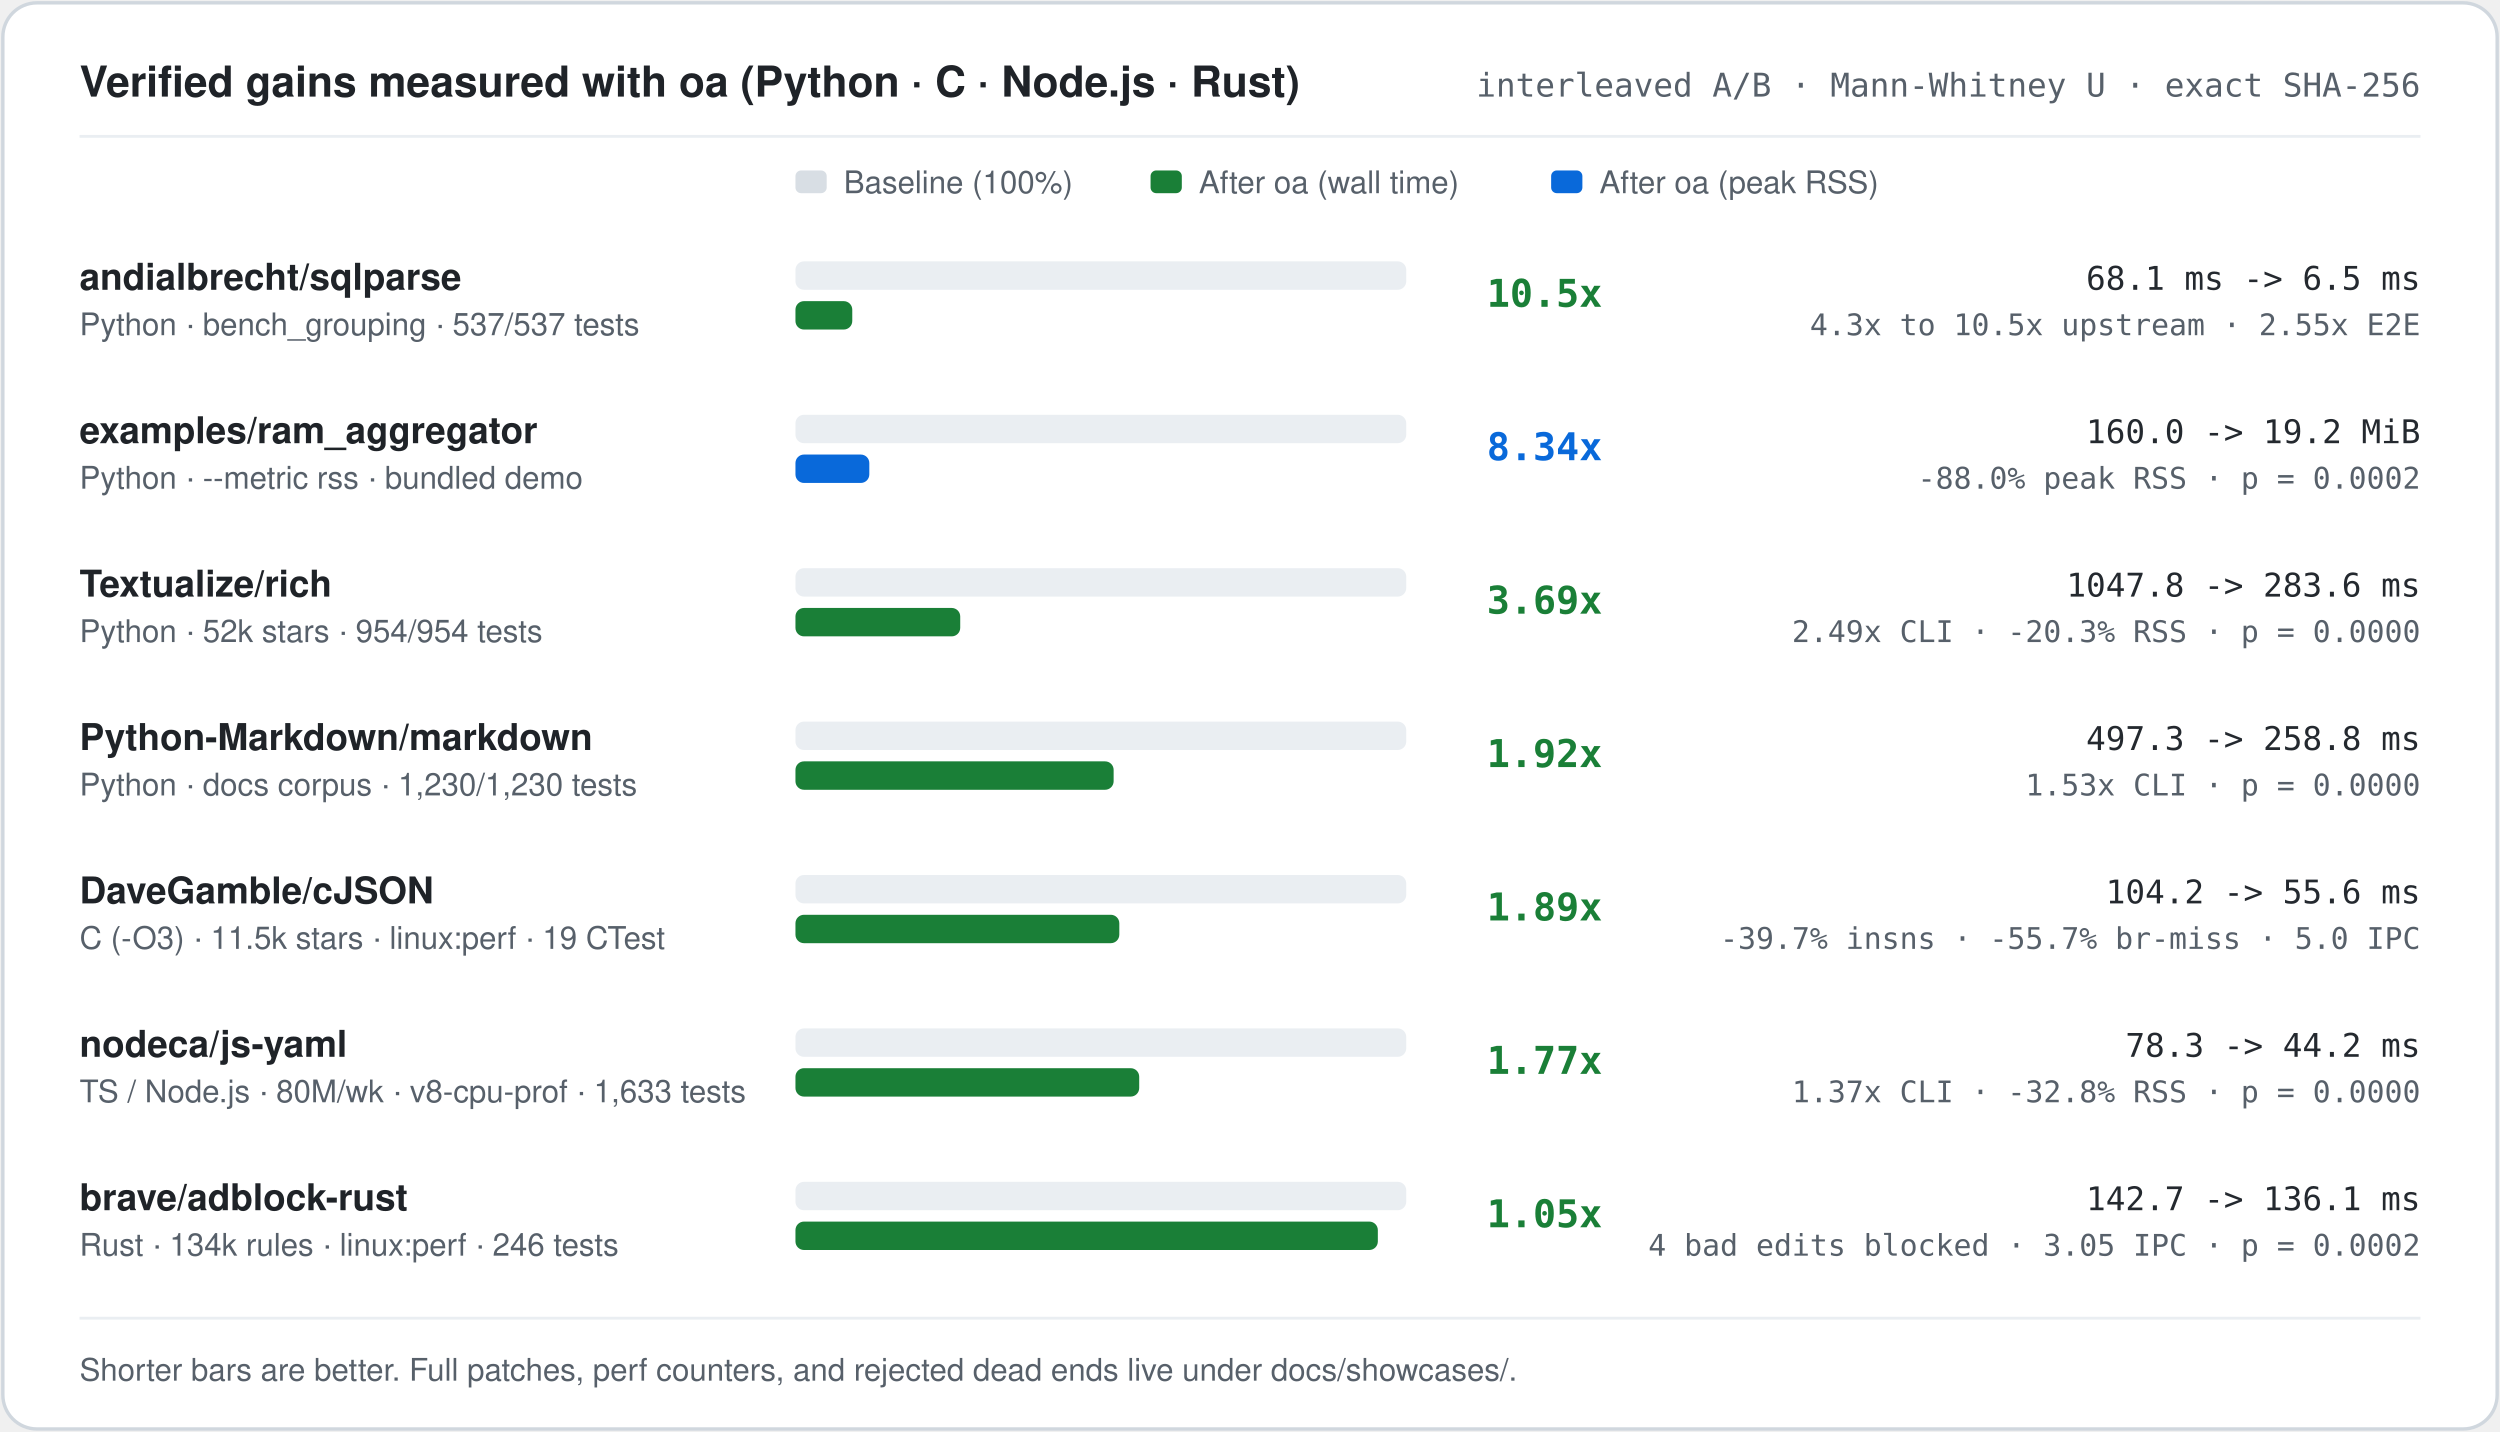
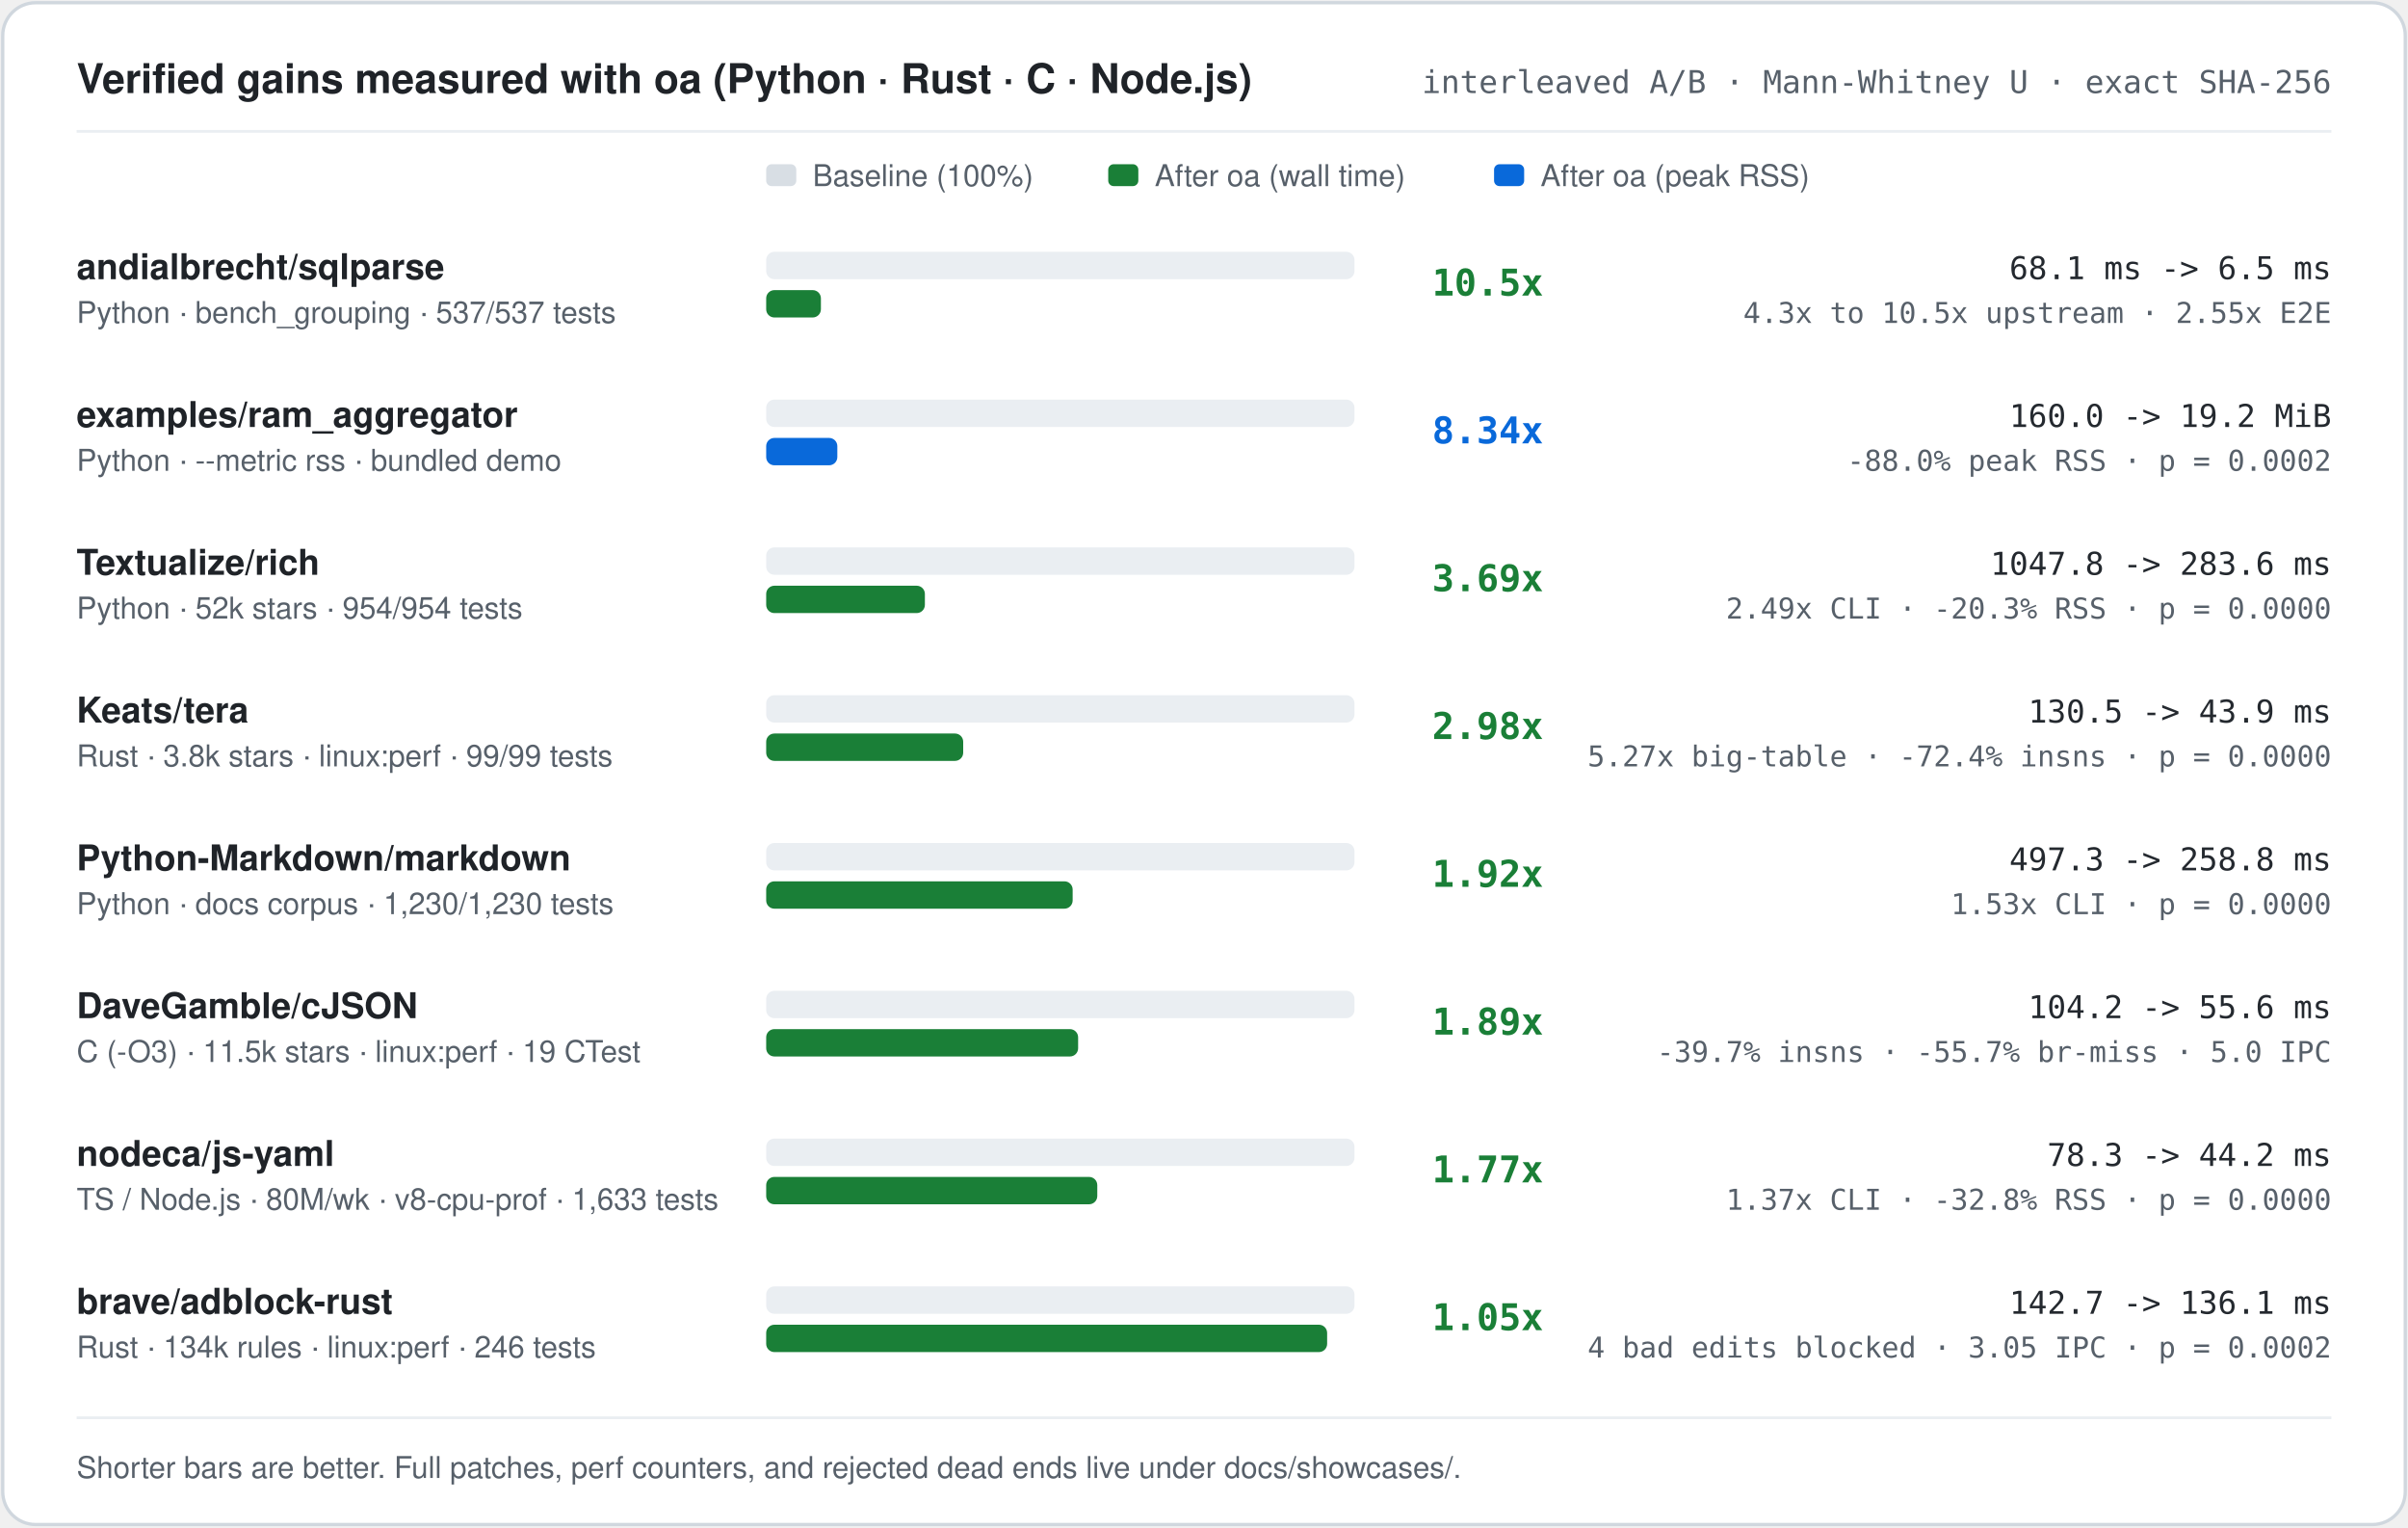
- <svg xmlns="http://www.w3.org/2000/svg" width="880" height="504" viewBox="0 0 880 504" role="img" aria-label="Verified multi-language speedups and peak RSS reductions measured with oa">
+ <svg xmlns="http://www.w3.org/2000/svg" width="880" height="558" viewBox="0 0 880 558" role="img" aria-label="Verified multi-language speedups and peak RSS reductions measured with oa">
  <style>
    .title { font: 600 15px -apple-system, BlinkMacSystemFont, 'Segoe UI', Helvetica, Arial, sans-serif; fill: #1f2328; }
    .hdr-right { font: 400 11.5px ui-monospace, SFMono-Regular, Menlo, Consolas, monospace; fill: #57606a; }
    .legend { font: 400 11px -apple-system, BlinkMacSystemFont, 'Segoe UI', Helvetica, Arial, sans-serif; fill: #57606a; }
    .repo { font: 600 13px -apple-system, BlinkMacSystemFont, 'Segoe UI', Helvetica, Arial, sans-serif; fill: #1f2328; }
    .sub { font: 400 11px -apple-system, BlinkMacSystemFont, 'Segoe UI', Helvetica, Arial, sans-serif; fill: #57606a; }
    .gain-wall { font: 700 13.5px ui-monospace, SFMono-Regular, Menlo, Consolas, monospace; fill: #1a7f37; }
    .gain-rss { font: 700 13.5px ui-monospace, SFMono-Regular, Menlo, Consolas, monospace; fill: #0969da; }
    .num { font: 500 11.5px ui-monospace, SFMono-Regular, Menlo, Consolas, monospace; fill: #24292f; }
    .meta { font: 400 10.5px ui-monospace, SFMono-Regular, Menlo, Consolas, monospace; fill: #57606a; }
    .foot { font: 400 11px -apple-system, BlinkMacSystemFont, 'Segoe UI', Helvetica, Arial, sans-serif; fill: #57606a; }
  </style>
-   <rect x="1" y="1" width="878" height="502" rx="12" fill="#ffffff" stroke="#d0d7de" stroke-width="1.2" />
-   <text x="28" y="34" class="title">Verified gains measured with oa (Python · C · Node.js · Rust)</text>
+   <rect x="1" y="1" width="878" height="556" rx="12" fill="#ffffff" stroke="#d0d7de" stroke-width="1.2" />
+   <text x="28" y="34" class="title">Verified gains measured with oa (Python · Rust · C · Node.js)</text>
  <text x="852" y="34" text-anchor="end" class="hdr-right">interleaved A/B · Mann-Whitney U · exact SHA-256</text>
  <line x1="28" y1="48" x2="852" y2="48" stroke="#eaeef2" stroke-width="1" />
  <rect x="280" y="60" width="11" height="8" rx="2" fill="#d8dee4" />
  <text x="297" y="68" class="legend">Baseline (100%)</text>
  <rect x="405" y="60" width="11" height="8" rx="2" fill="#1a7f37" />
  <text x="422" y="68" class="legend">After oa (wall time)</text>
  <rect x="546" y="60" width="11" height="8" rx="2" fill="#0969da" />
  <text x="563" y="68" class="legend">After oa (peak RSS)</text>
  <text x="28" y="102" class="repo">andialbrecht/sqlparse</text>
  <text x="28" y="118" class="sub">Python · bench_grouping · 537/537 tests</text>
  <rect x="280" y="92" width="215" height="10" rx="3" fill="#eaeef2" />
  <rect x="280" y="106" width="20" height="10" rx="3" fill="#1a7f37" />
  <text x="564" y="108" text-anchor="end" class="gain-wall">10.5x</text>
  <text x="852" y="102" text-anchor="end" class="num">68.1 ms -&gt; 6.5 ms</text>
  <text x="852" y="118" text-anchor="end" class="meta">4.3x to 10.5x upstream · 2.55x E2E</text>
  <text x="28" y="156" class="repo">examples/ram_aggregator</text>
  <text x="28" y="172" class="sub">Python · --metric rss · bundled demo</text>
  <rect x="280" y="146" width="215" height="10" rx="3" fill="#eaeef2" />
  <rect x="280" y="160" width="26" height="10" rx="3" fill="#0969da" />
  <text x="564" y="162" text-anchor="end" class="gain-rss">8.34x</text>
  <text x="852" y="156" text-anchor="end" class="num">160.0 -&gt; 19.2 MiB</text>
  <text x="852" y="172" text-anchor="end" class="meta">-88.0% peak RSS · p = 0.0002</text>
  <text x="28" y="210" class="repo">Textualize/rich</text>
  <text x="28" y="226" class="sub">Python · 52k stars · 954/954 tests</text>
  <rect x="280" y="200" width="215" height="10" rx="3" fill="#eaeef2" />
  <rect x="280" y="214" width="58" height="10" rx="3" fill="#1a7f37" />
  <text x="564" y="216" text-anchor="end" class="gain-wall">3.69x</text>
  <text x="852" y="210" text-anchor="end" class="num">1047.8 -&gt; 283.6 ms</text>
  <text x="852" y="226" text-anchor="end" class="meta">2.49x CLI · -20.3% RSS · p = 0.0000</text>
-   <text x="28" y="264" class="repo">Python-Markdown/markdown</text>
-   <text x="28" y="280" class="sub">Python · docs corpus · 1,230/1,230 tests</text>
+   <text x="28" y="264" class="repo">Keats/tera</text>
+   <text x="28" y="280" class="sub">Rust · 3.8k stars · linux:perf · 99/99 tests</text>
  <rect x="280" y="254" width="215" height="10" rx="3" fill="#eaeef2" />
-   <rect x="280" y="268" width="112" height="10" rx="3" fill="#1a7f37" />
-   <text x="564" y="270" text-anchor="end" class="gain-wall">1.92x</text>
-   <text x="852" y="264" text-anchor="end" class="num">497.3 -&gt; 258.8 ms</text>
-   <text x="852" y="280" text-anchor="end" class="meta">1.53x CLI · p = 0.0000</text>
-   <text x="28" y="318" class="repo">DaveGamble/cJSON</text>
-   <text x="28" y="334" class="sub">C (-O3) · 11.5k stars · linux:perf · 19 CTest</text>
+   <rect x="280" y="268" width="72" height="10" rx="3" fill="#1a7f37" />
+   <text x="564" y="270" text-anchor="end" class="gain-wall">2.98x</text>
+   <text x="852" y="264" text-anchor="end" class="num">130.5 -&gt; 43.9 ms</text>
+   <text x="852" y="280" text-anchor="end" class="meta">5.27x big-table · -72.4% insns · p = 0.0000</text>
+   <text x="28" y="318" class="repo">Python-Markdown/markdown</text>
+   <text x="28" y="334" class="sub">Python · docs corpus · 1,230/1,230 tests</text>
  <rect x="280" y="308" width="215" height="10" rx="3" fill="#eaeef2" />
-   <rect x="280" y="322" width="114" height="10" rx="3" fill="#1a7f37" />
-   <text x="564" y="324" text-anchor="end" class="gain-wall">1.89x</text>
-   <text x="852" y="318" text-anchor="end" class="num">104.2 -&gt; 55.6 ms</text>
-   <text x="852" y="334" text-anchor="end" class="meta">-39.7% insns · -55.7% br-miss · 5.0 IPC</text>
-   <text x="28" y="372" class="repo">nodeca/js-yaml</text>
-   <text x="28" y="388" class="sub">TS / Node.js · 80M/wk · v8-cpu-prof · 1,633 tests</text>
+   <rect x="280" y="322" width="112" height="10" rx="3" fill="#1a7f37" />
+   <text x="564" y="324" text-anchor="end" class="gain-wall">1.92x</text>
+   <text x="852" y="318" text-anchor="end" class="num">497.3 -&gt; 258.8 ms</text>
+   <text x="852" y="334" text-anchor="end" class="meta">1.53x CLI · p = 0.0000</text>
+   <text x="28" y="372" class="repo">DaveGamble/cJSON</text>
+   <text x="28" y="388" class="sub">C (-O3) · 11.5k stars · linux:perf · 19 CTest</text>
  <rect x="280" y="362" width="215" height="10" rx="3" fill="#eaeef2" />
-   <rect x="280" y="376" width="121" height="10" rx="3" fill="#1a7f37" />
-   <text x="564" y="378" text-anchor="end" class="gain-wall">1.77x</text>
-   <text x="852" y="372" text-anchor="end" class="num">78.3 -&gt; 44.2 ms</text>
-   <text x="852" y="388" text-anchor="end" class="meta">1.37x CLI · -32.8% RSS · p = 0.0000</text>
-   <text x="28" y="426" class="repo">brave/adblock-rust</text>
-   <text x="28" y="442" class="sub">Rust · 134k rules · linux:perf · 246 tests</text>
+   <rect x="280" y="376" width="114" height="10" rx="3" fill="#1a7f37" />
+   <text x="564" y="378" text-anchor="end" class="gain-wall">1.89x</text>
+   <text x="852" y="372" text-anchor="end" class="num">104.2 -&gt; 55.6 ms</text>
+   <text x="852" y="388" text-anchor="end" class="meta">-39.7% insns · -55.7% br-miss · 5.0 IPC</text>
+   <text x="28" y="426" class="repo">nodeca/js-yaml</text>
+   <text x="28" y="442" class="sub">TS / Node.js · 80M/wk · v8-cpu-prof · 1,633 tests</text>
  <rect x="280" y="416" width="215" height="10" rx="3" fill="#eaeef2" />
-   <rect x="280" y="430" width="205" height="10" rx="3" fill="#1a7f37" />
-   <text x="564" y="432" text-anchor="end" class="gain-wall">1.05x</text>
-   <text x="852" y="426" text-anchor="end" class="num">142.7 -&gt; 136.1 ms</text>
-   <text x="852" y="442" text-anchor="end" class="meta">4 bad edits blocked · 3.05 IPC · p = 0.0002</text>
-   <line x1="28" y1="464" x2="852" y2="464" stroke="#eaeef2" stroke-width="1" />
-   <text x="28" y="486" class="foot">Shorter bars are better. Full patches, perf counters, and rejected dead ends live under docs/showcases/.</text>
+   <rect x="280" y="430" width="121" height="10" rx="3" fill="#1a7f37" />
+   <text x="564" y="432" text-anchor="end" class="gain-wall">1.77x</text>
+   <text x="852" y="426" text-anchor="end" class="num">78.3 -&gt; 44.2 ms</text>
+   <text x="852" y="442" text-anchor="end" class="meta">1.37x CLI · -32.8% RSS · p = 0.0000</text>
+   <text x="28" y="480" class="repo">brave/adblock-rust</text>
+   <text x="28" y="496" class="sub">Rust · 134k rules · linux:perf · 246 tests</text>
+   <rect x="280" y="470" width="215" height="10" rx="3" fill="#eaeef2" />
+   <rect x="280" y="484" width="205" height="10" rx="3" fill="#1a7f37" />
+   <text x="564" y="486" text-anchor="end" class="gain-wall">1.05x</text>
+   <text x="852" y="480" text-anchor="end" class="num">142.7 -&gt; 136.1 ms</text>
+   <text x="852" y="496" text-anchor="end" class="meta">4 bad edits blocked · 3.05 IPC · p = 0.0002</text>
+   <line x1="28" y1="518" x2="852" y2="518" stroke="#eaeef2" stroke-width="1" />
+   <text x="28" y="540" class="foot">Shorter bars are better. Full patches, perf counters, and rejected dead ends live under docs/showcases/.</text>
</svg>
